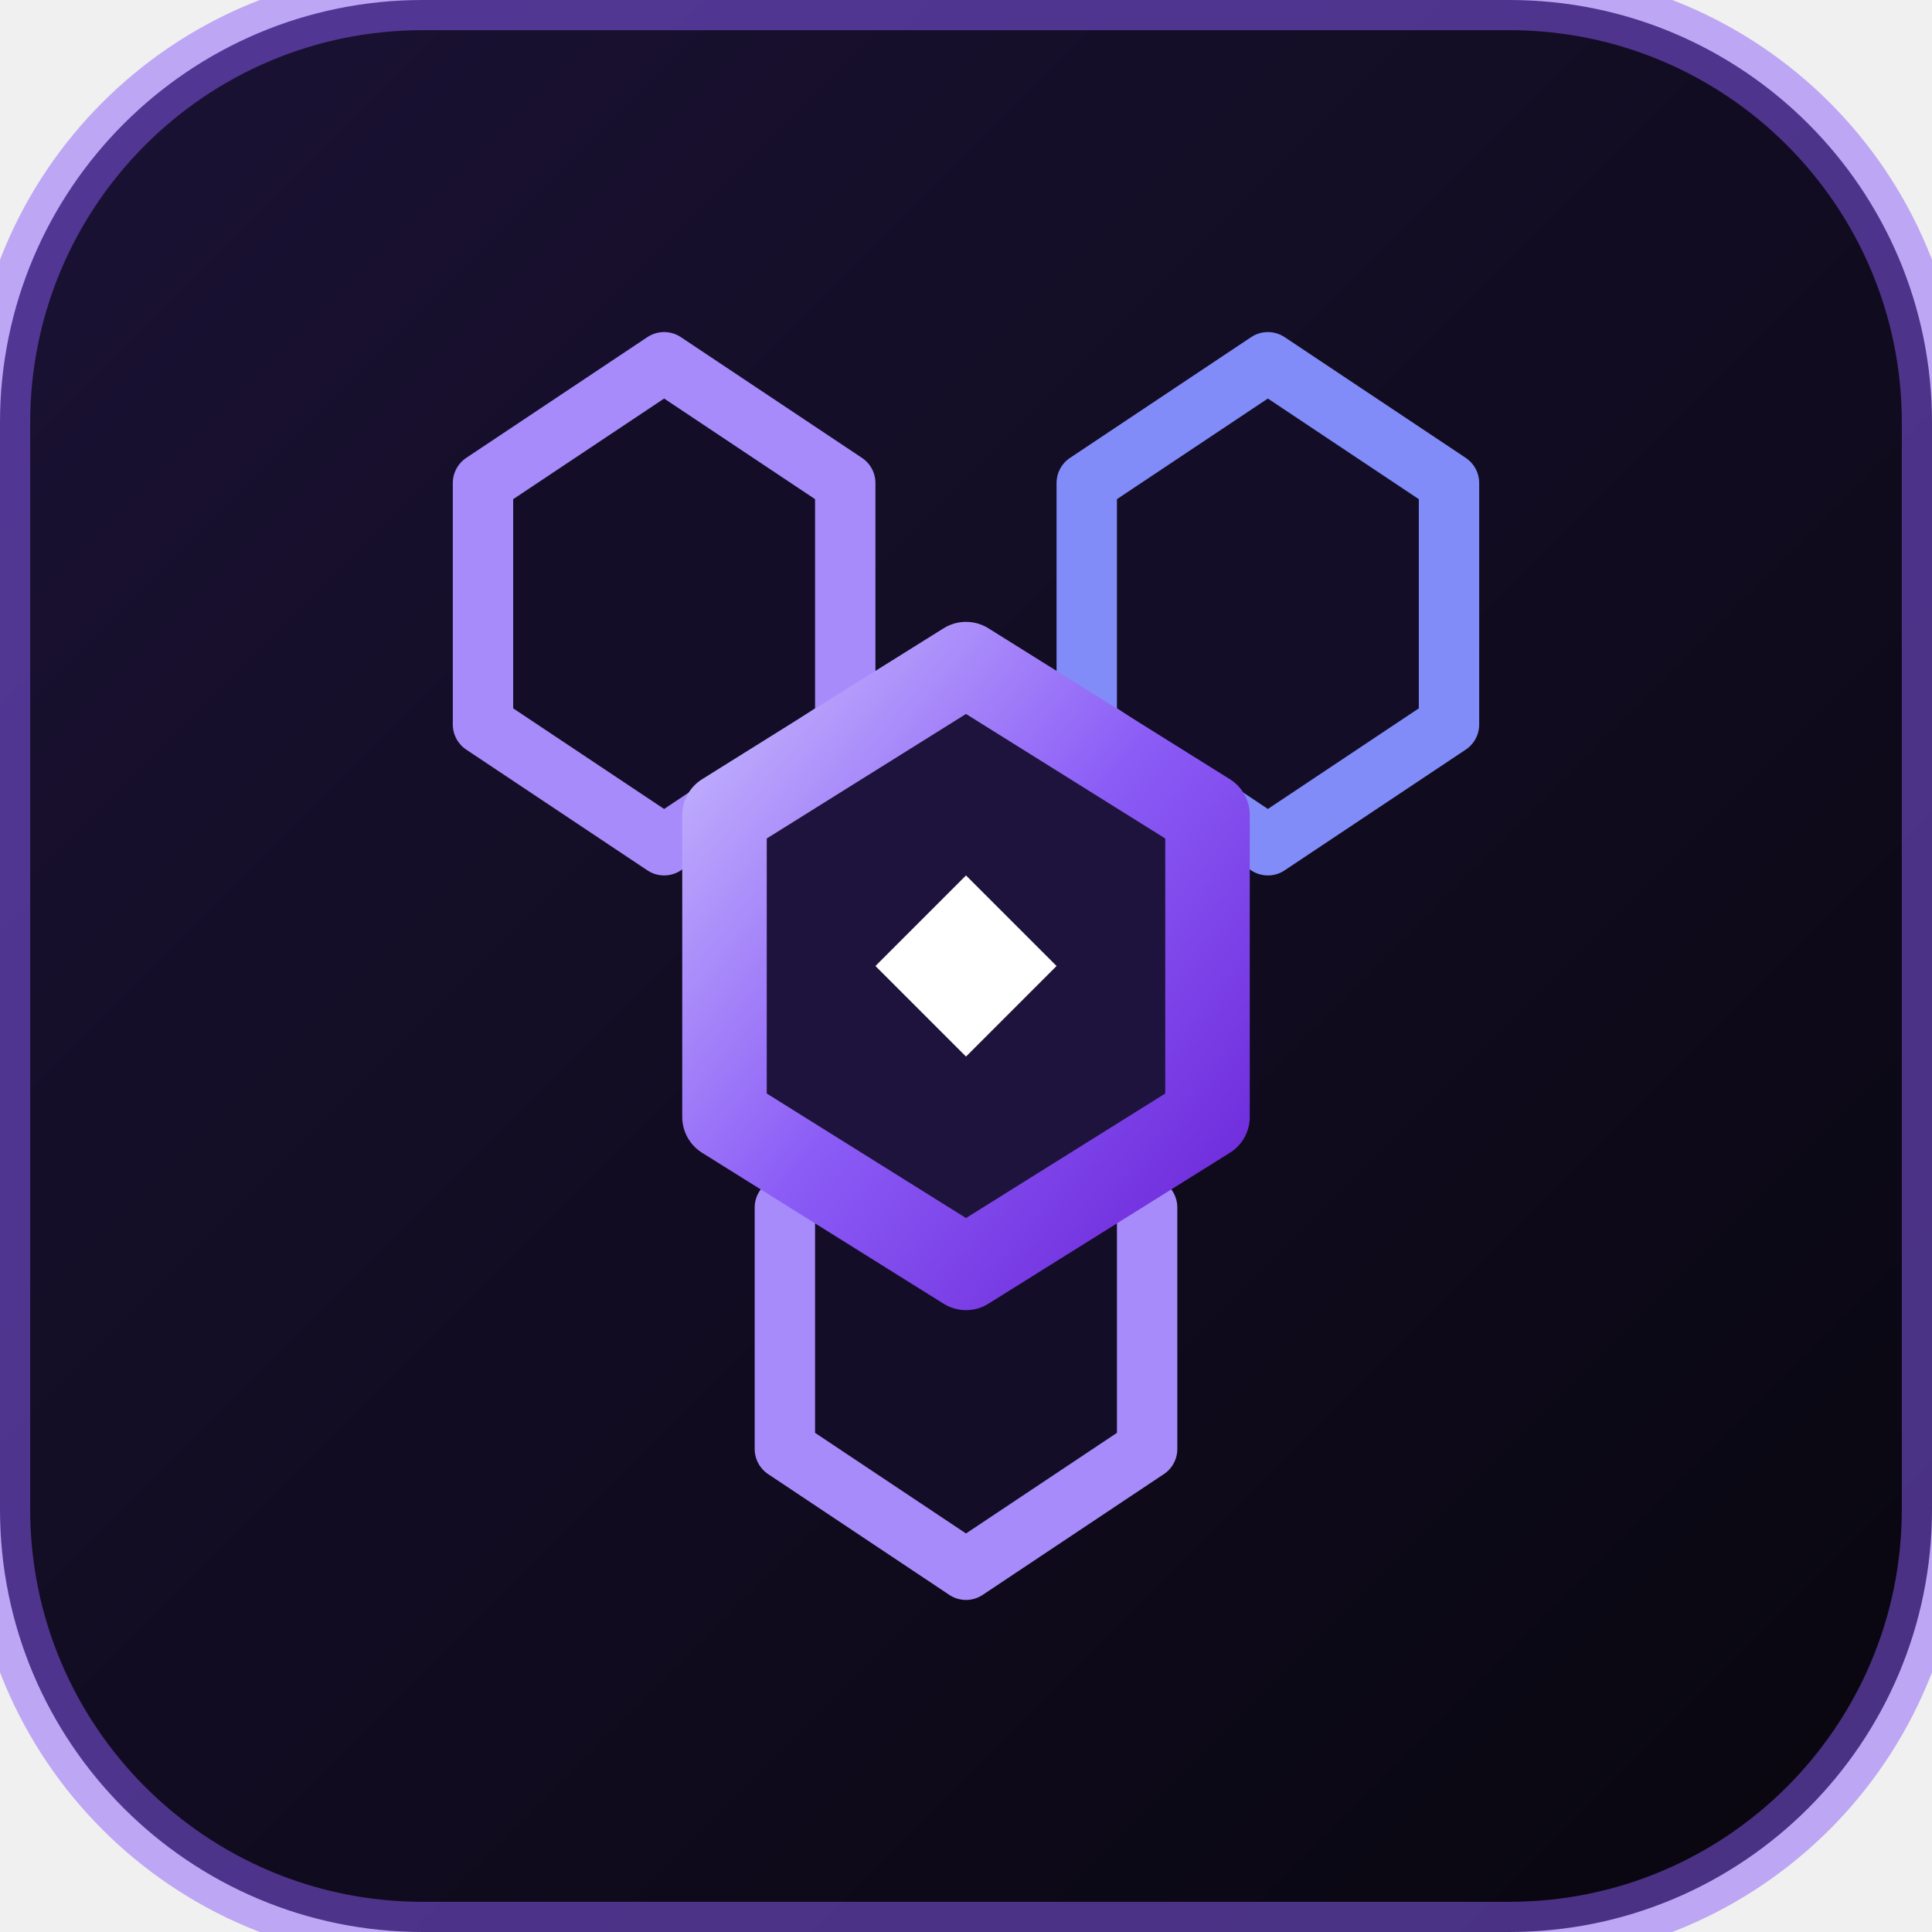
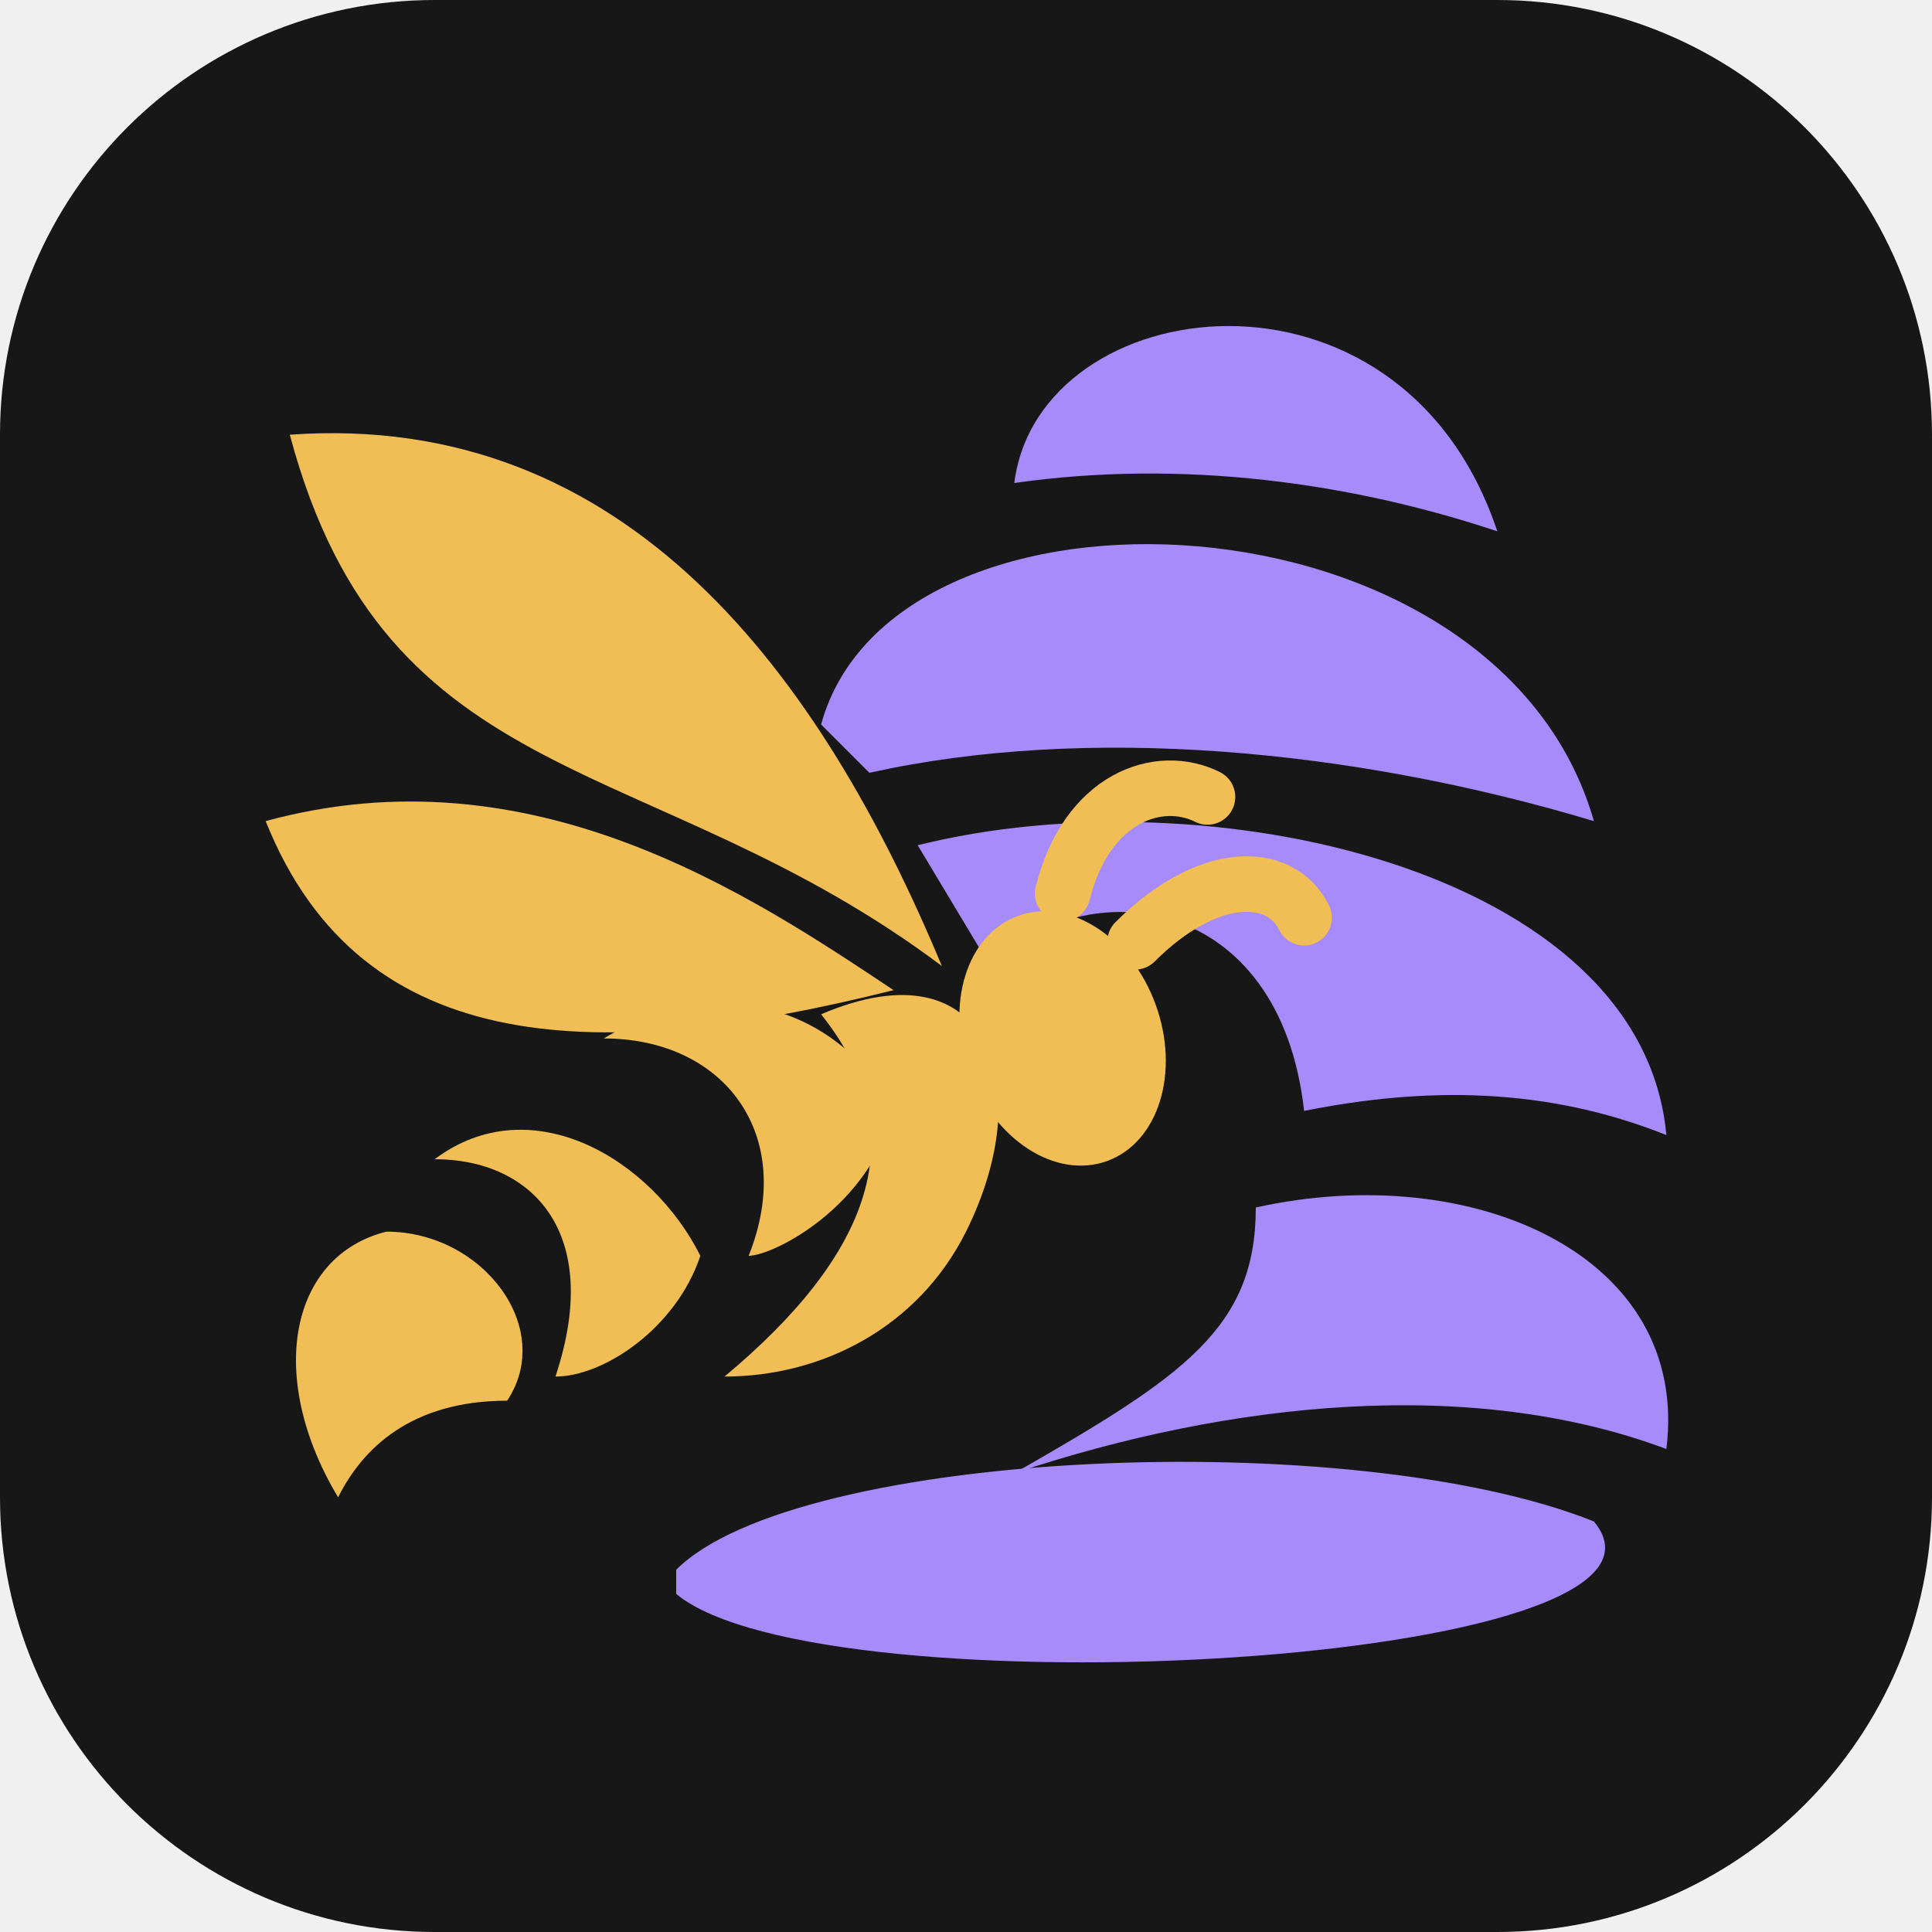
- <svg xmlns="http://www.w3.org/2000/svg" width="32" height="32" viewBox="0 0 32 32" fill="none" role="img" aria-label="HIVE">
-   <defs>
-     <linearGradient id="fav-bg" x1="0%" y1="0%" x2="100%" y2="100%">
-       <stop offset="0%" stop-color="#1b1235" />
-       <stop offset="100%" stop-color="#08060e" />
-     </linearGradient>
-     <linearGradient id="fav-core" x1="0%" y1="0%" x2="100%" y2="100%">
-       <stop offset="0%" stop-color="#c4b5fd" />
-       <stop offset="50%" stop-color="#8b5cf6" />
-       <stop offset="100%" stop-color="#6d28d9" />
-     </linearGradient>
-   </defs>
-   <rect width="32" height="32" rx="7" fill="url(#fav-bg)" stroke="#8b5cf6" stroke-opacity="0.5" stroke-width="1" />
-   <polygon points="11,6 14,8 14,12 11,14 8,12 8,8" fill="#140d28" stroke="#a78bfa" stroke-width="1" stroke-linejoin="round" />
-   <polygon points="21,6 24,8 24,12 21,14 18,12 18,8" fill="#140d28" stroke="#818cf8" stroke-width="1" stroke-linejoin="round" />
-   <polygon points="16,18 19,20 19,24 16,26 13,24 13,20" fill="#140d28" stroke="#a78bfa" stroke-width="1" stroke-linejoin="round" />
-   <polygon points="16,11 20,13.5 20,18.5 16,21 12,18.5 12,13.5" fill="#1e133c" stroke="url(#fav-core)" stroke-width="1.4" stroke-linejoin="round" />
-   <polygon points="16,14.5 17.5,16 16,17.5 14.5,16" fill="#ffffff" />
+ <svg xmlns="http://www.w3.org/2000/svg" width="256" height="256" viewBox="0 0 80 80" role="img" aria-labelledby="title desc">
+   <rect width="80" height="80" rx="18" fill="#171717" />
+   <g transform="translate(8 8)">
+     <g fill="#A78BFA">
+       <path d="M34 12C35 4 50 2 54 14C48 12 41 11 34 12Z" />
+       <path d="M26 22C29 11 54 12 58 26C48 23 37 22 28 24Z" />
+       <path d="M30 27C42 24 60 28 61 39C56 37 51 37 46 38C45 29 37 28 33 32Z" />
+       <path d="M44 42C53 40 62 44 61 52C53 49 43 50 34 53C41 49 44 47 44 42Z" />
+       <path d="M20 57C25 52 48 51 58 55C63 61 26 63 20 58Z" />
+     </g>
+     <g fill="#F0BE55">
+       <path d="M4 10C18 9 26 20 31 32C19 23 8 25 4 10Z" />
+       <path d="M3 26C14 23 23 29 29 33C17 36 7 36 3 26Z" />
+       <path d="M6 54C3 49 4 44 8 43C12 43 15 47 13 50C9 50 7 52 6 54Z" />
+       <path d="M10 40C14 37 19 40 21 44C20 47 17 49 15 49C17 43 14 40 10 40Z" />
+       <path d="M17 35C22 32 27 34 29 38C28 42 24 44 23 44C25 39 22 35 17 35Z" />
+       <path d="M26 34C33 31 35 37 32 43C30 47 26 49 22 49C28 44 30 39 26 34Z" />
+       <ellipse cx="36" cy="35" rx="4.1" ry="5.4" transform="rotate(-20 36 35)" />
+     </g>
+     <path d="M36 29C37 25 40 24 42 25M39 31C42 28 45 28 46 30" fill="none" stroke="#F0BE55" stroke-width="2.3" stroke-linecap="round" />
+   </g>
</svg>
